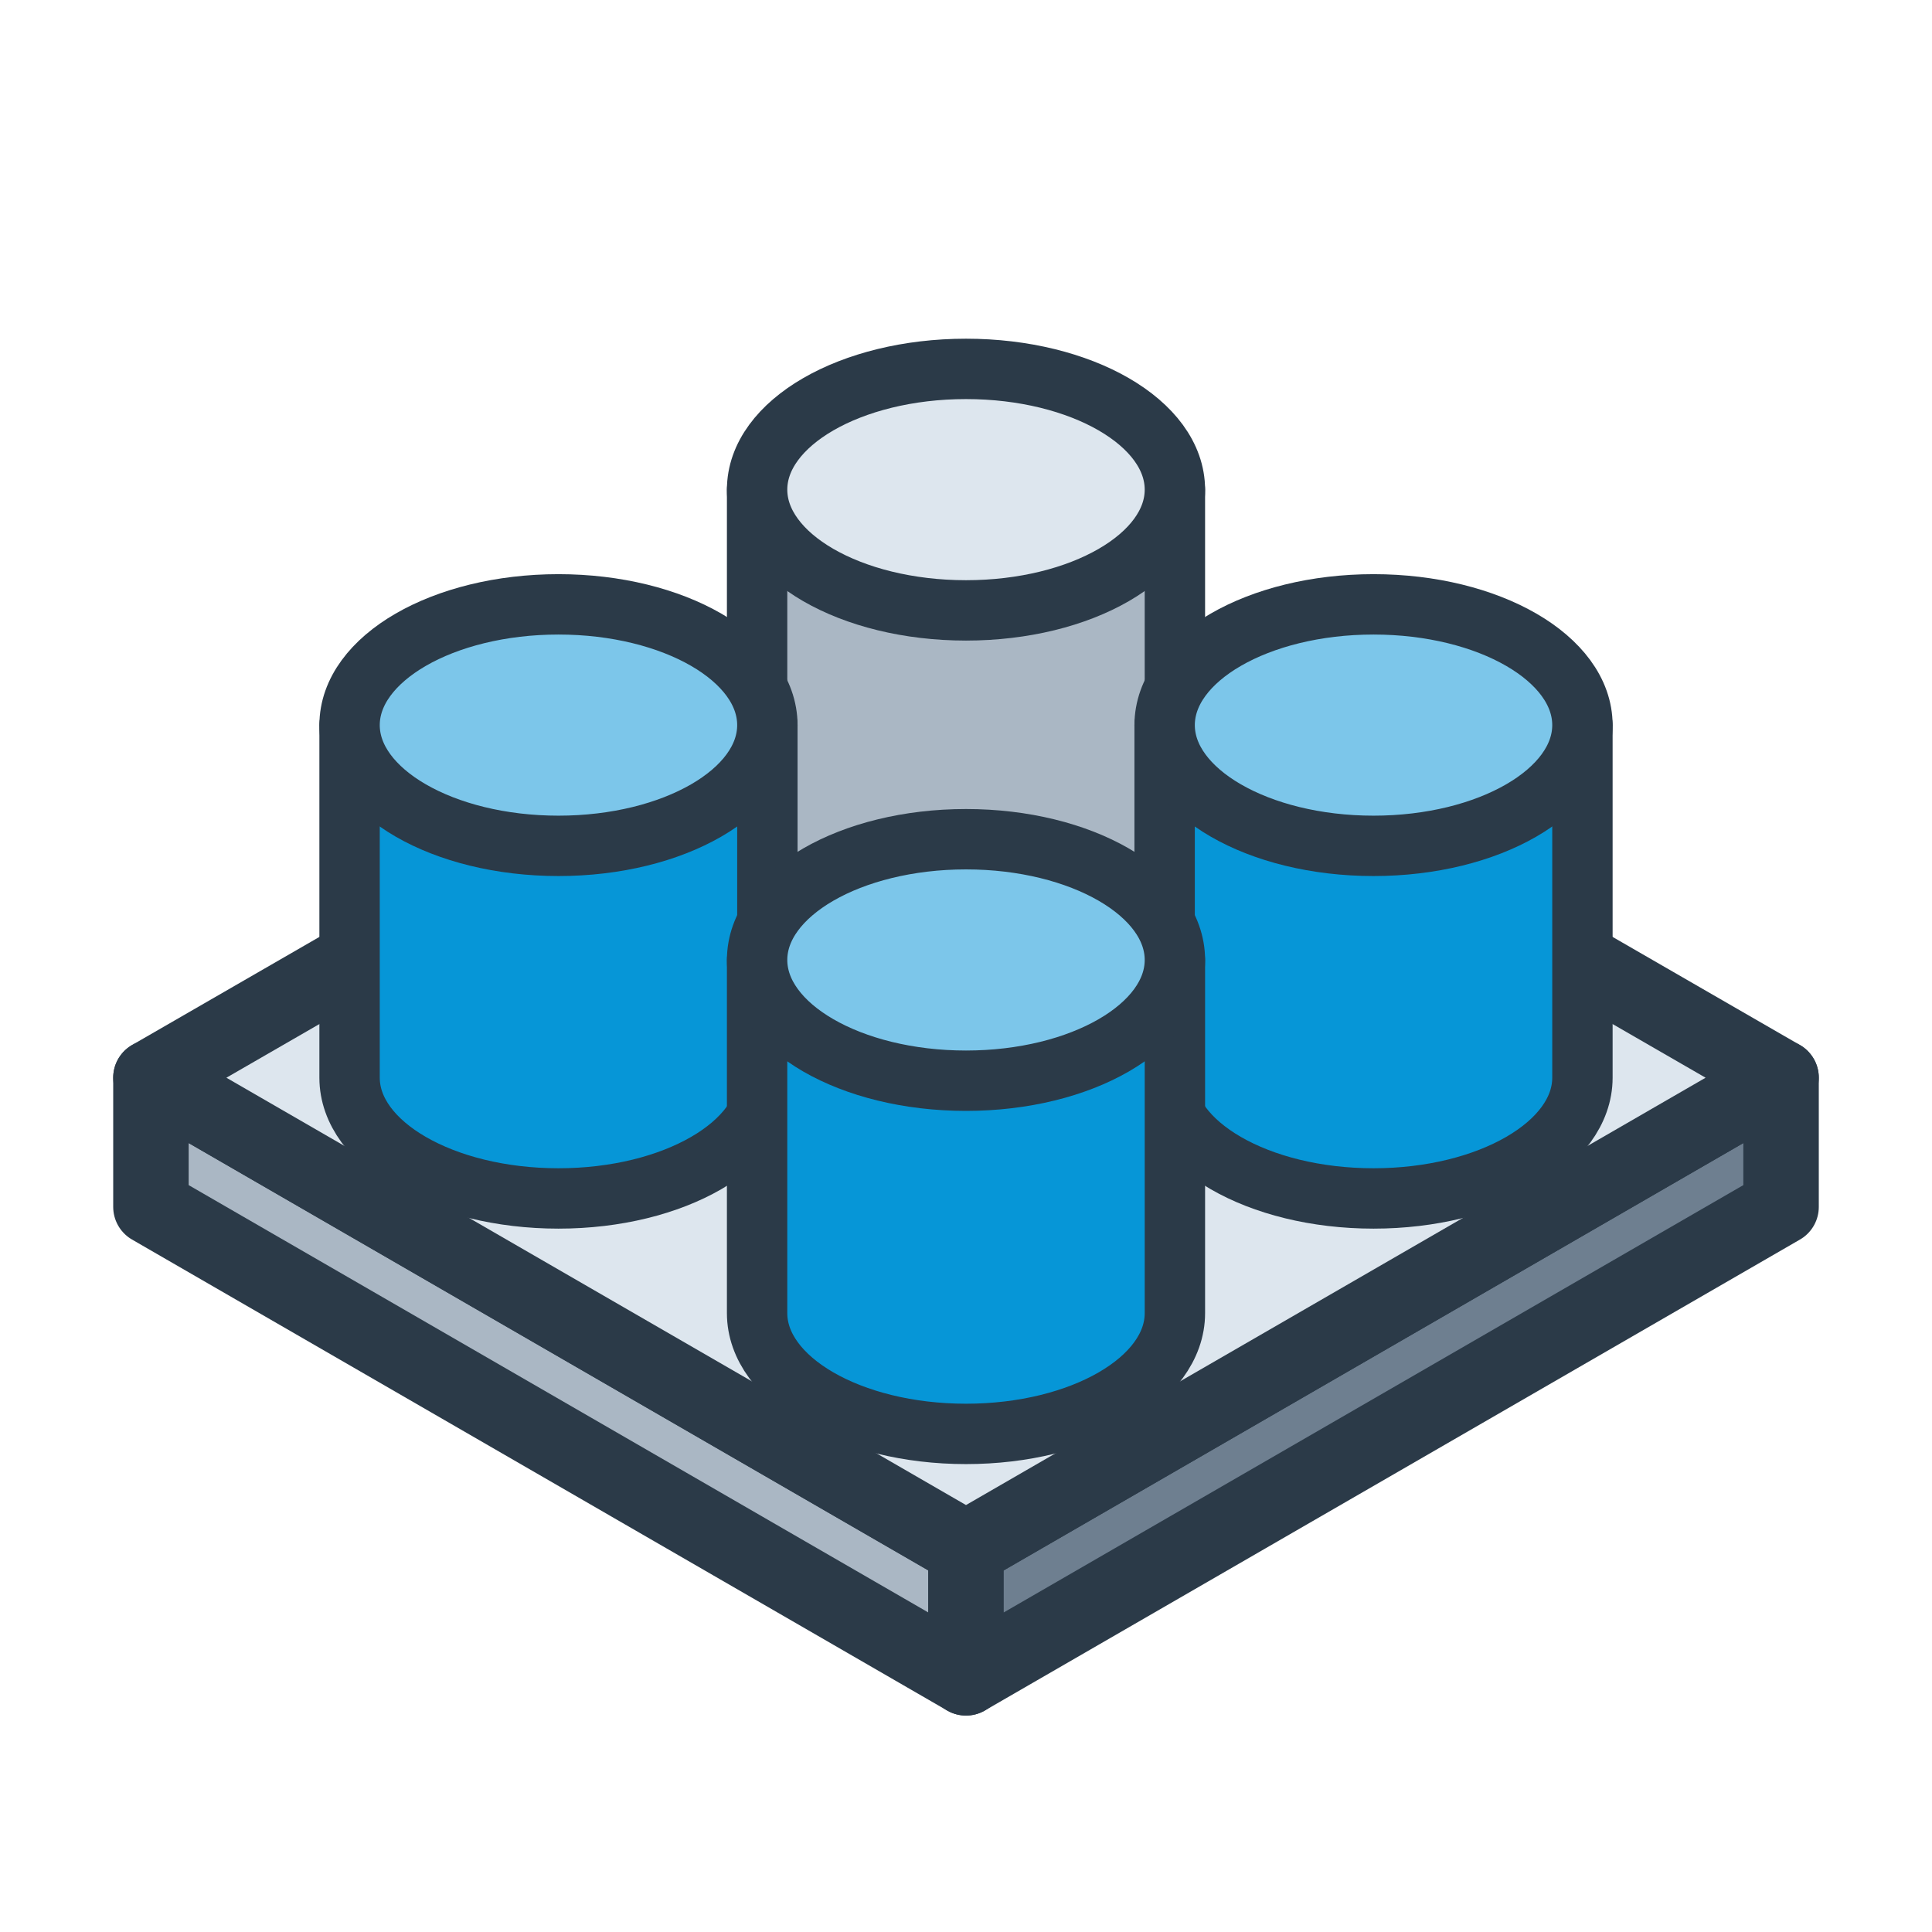
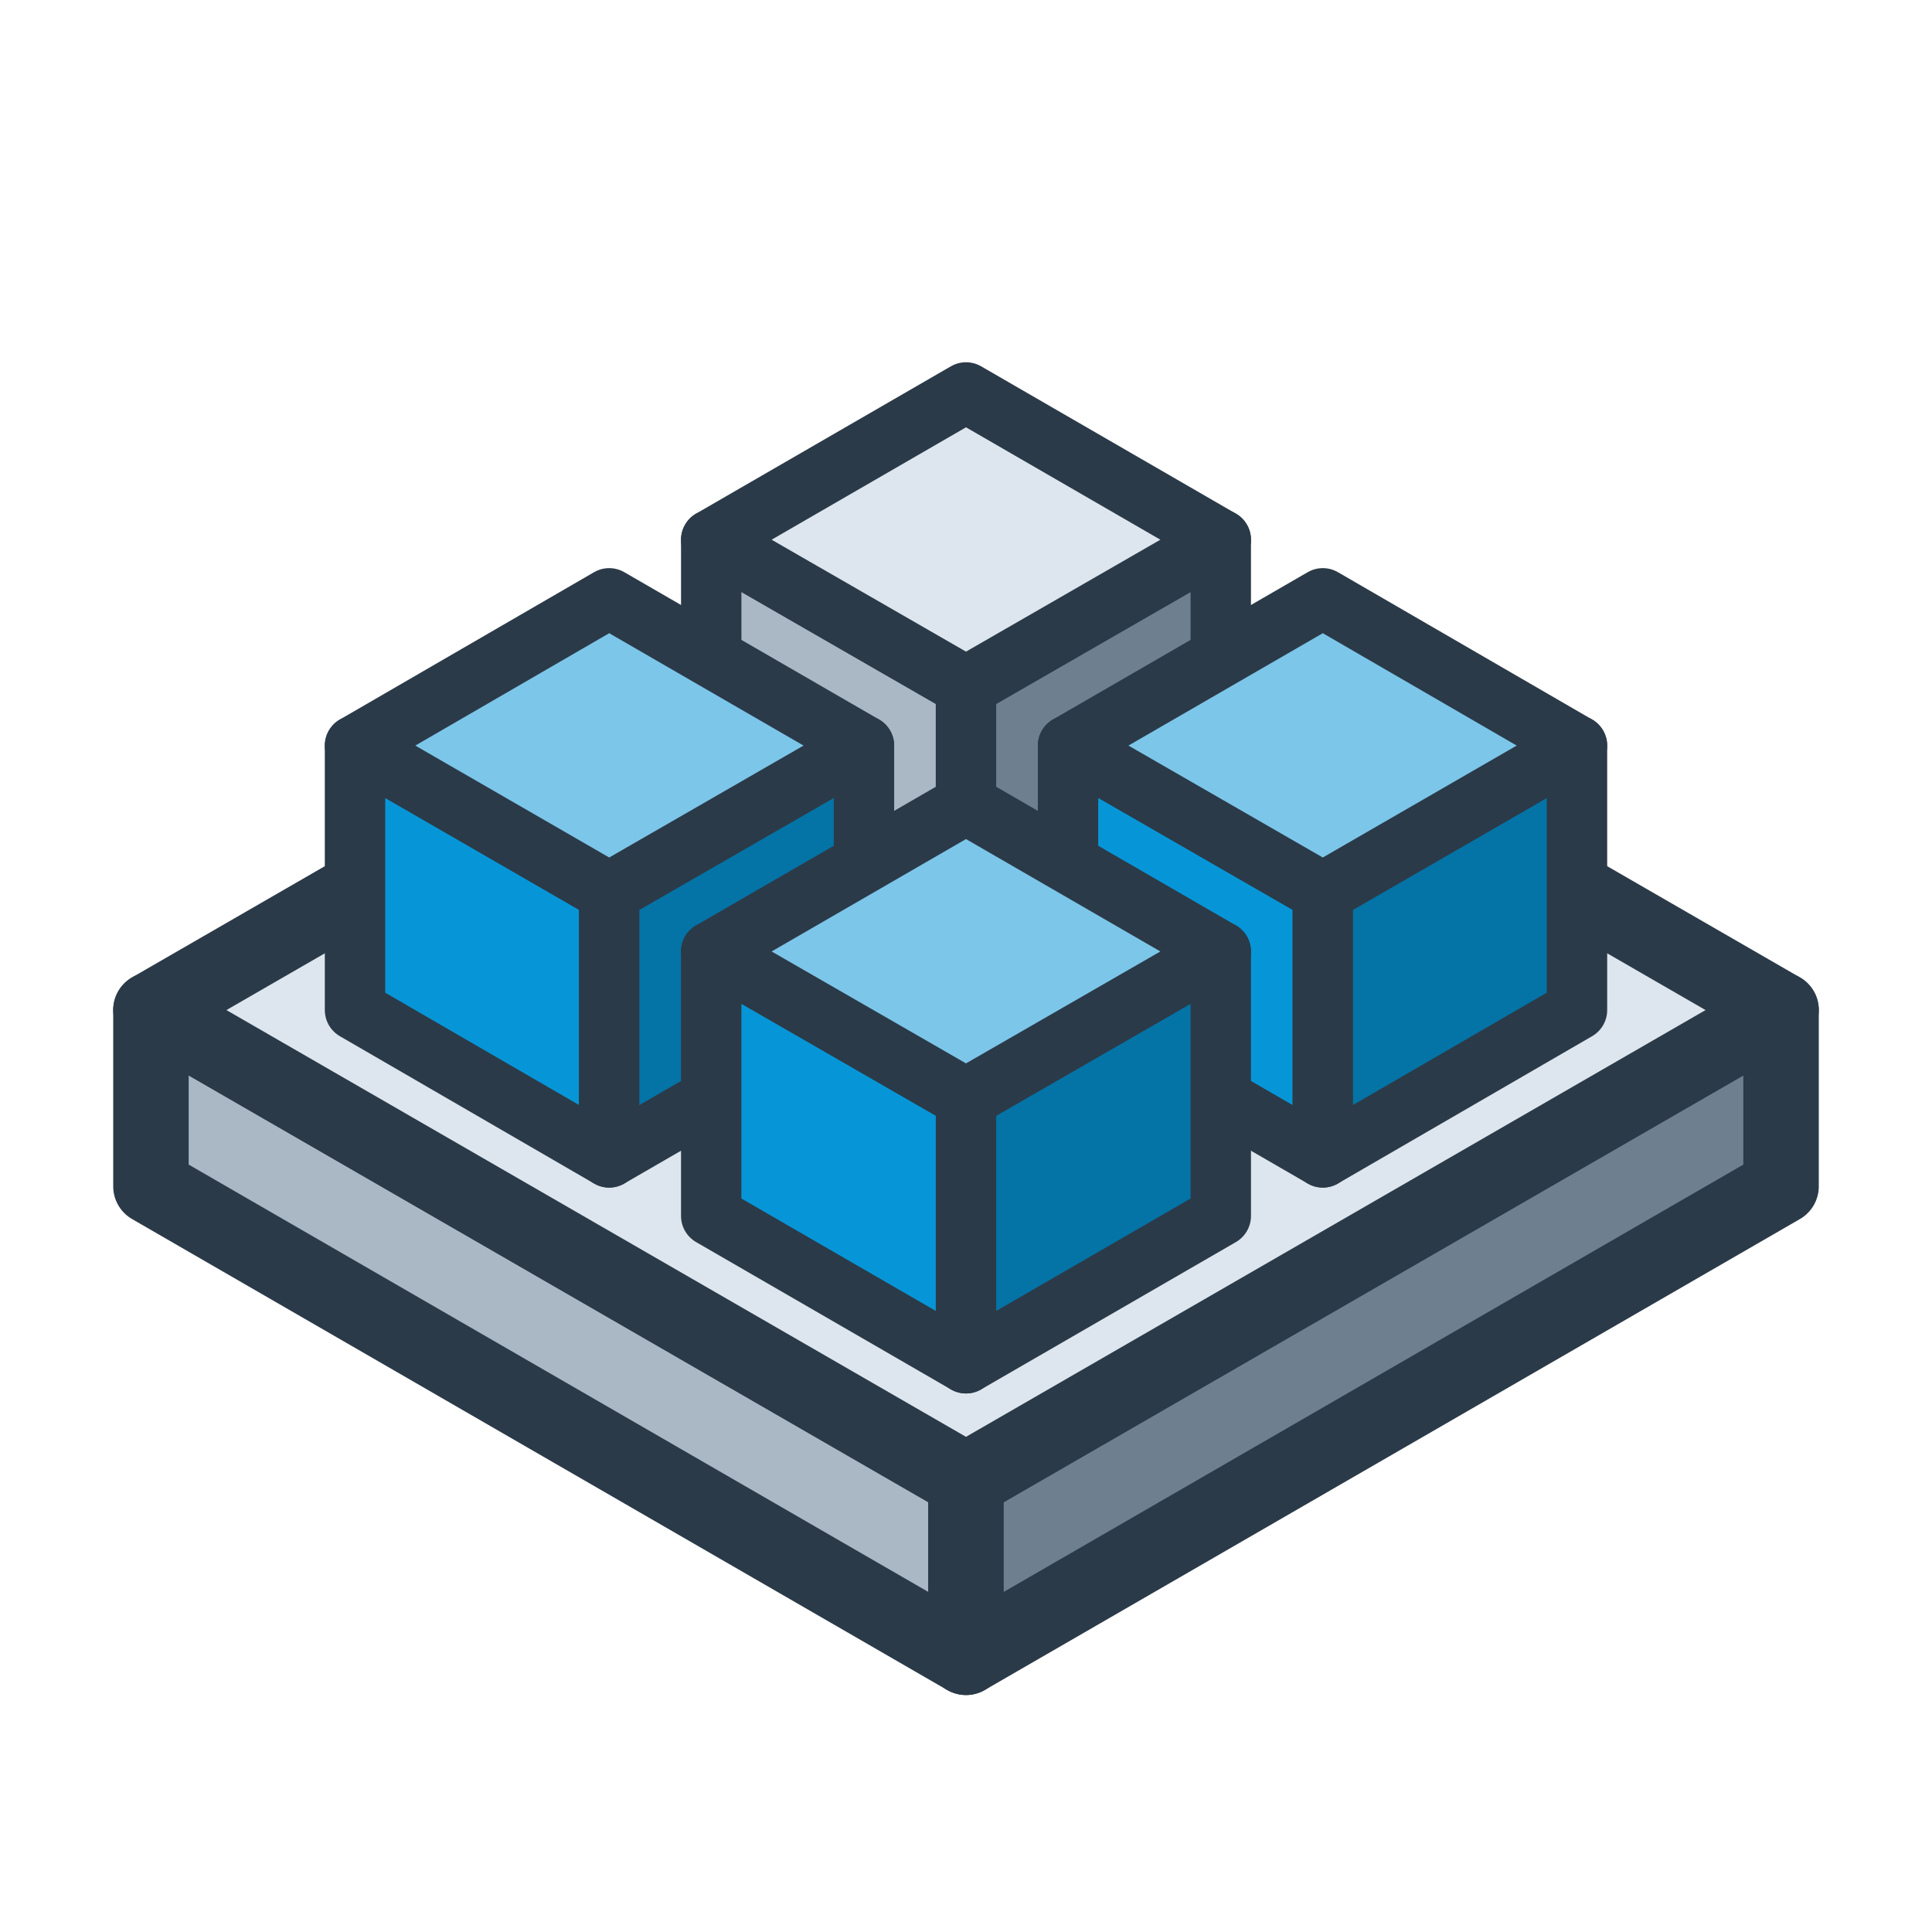
<svg xmlns="http://www.w3.org/2000/svg" viewBox="0 0 32 32" width="32" height="32" color="#2B3A48">
-   <polygon points="2.5,17.85 16,25.65 16,27.79 2.5,19.99" fill="#AAB7C4" stroke="#2B3A48" stroke-width="1.25" stroke-linejoin="round" />
-   <polygon points="29.5,17.85 16,25.65 16,27.79 29.5,19.99" fill="#6E7F90" stroke="#2B3A48" stroke-width="1.25" stroke-linejoin="round" />
-   <polygon points="16,10.06 29.5,17.85 16,25.65 2.5,17.85" fill="#DDE6EE" stroke="#2B3A48" stroke-width="1.25" stroke-linejoin="round" />
-   <path d="M12.54,8.11 L12.54,13.95 A3.46,2 0 0 0 19.46,13.95 L19.46,8.11 Z" fill="#AAB7C4" stroke="#2B3A48" stroke-width="1" stroke-linecap="round" stroke-linejoin="round" />
-   <ellipse cx="16" cy="8.11" rx="3.46" ry="2" fill="#DDE6EE" stroke="#2B3A48" stroke-width="1" />
-   <path d="M5.79,12.01 L5.79,17.85 A3.46,2 0 0 0 12.71,17.85 L12.71,12.01 Z" fill="#0696D7" stroke="#2B3A48" stroke-width="1" stroke-linecap="round" stroke-linejoin="round" />
-   <ellipse cx="9.25" cy="12.01" rx="3.46" ry="2" fill="#7CC6EA" stroke="#2B3A48" stroke-width="1" />
-   <path d="M19.29,12.01 L19.29,17.85 A3.46,2 0 0 0 26.21,17.85 L26.21,12.01 Z" fill="#0696D7" stroke="#2B3A48" stroke-width="1" stroke-linecap="round" stroke-linejoin="round" />
-   <ellipse cx="22.75" cy="12.01" rx="3.46" ry="2" fill="#7CC6EA" stroke="#2B3A48" stroke-width="1" />
-   <path d="M12.54,15.9 L12.54,21.75 A3.46,2 0 0 0 19.46,21.75 L19.46,15.9 Z" fill="#0696D7" stroke="#2B3A48" stroke-width="1" stroke-linecap="round" stroke-linejoin="round" />
-   <ellipse cx="16" cy="15.9" rx="3.46" ry="2" fill="#7CC6EA" stroke="#2B3A48" stroke-width="1" />
+   <polygon points="2.5,16.73 16,24.52 16,27.45 2.5,19.65" fill="#AAB7C4" stroke="#2B3A48" stroke-width="1.25" stroke-linejoin="round" />
+   <polygon points="29.5,16.73 16,24.52 16,27.45 29.5,19.65" fill="#6E7F90" stroke="#2B3A48" stroke-width="1.25" stroke-linejoin="round" />
+   <polygon points="16,8.94 29.5,16.73 16,24.52 2.5,16.73" fill="#DDE6EE" stroke="#2B3A48" stroke-width="1.25" stroke-linejoin="round" />
+   <polygon points="11.78,8.94 16,11.37 16,15.76 11.78,13.32" fill="#AAB7C4" stroke="#2B3A48" stroke-width="1" stroke-linejoin="round" />
+   <polygon points="20.22,8.94 16,11.37 16,15.76 20.22,13.32" fill="#6E7F90" stroke="#2B3A48" stroke-width="1" stroke-linejoin="round" />
+   <polygon points="16,6.5 20.22,8.94 16,11.37 11.78,8.94" fill="#DDE6EE" stroke="#2B3A48" stroke-width="1" stroke-linejoin="round" />
+   <polygon points="5.88,12.35 10.09,14.78 10.09,19.17 5.88,16.73" fill="#0696D7" stroke="#2B3A48" stroke-width="1" stroke-linejoin="round" />
+   <polygon points="14.31,12.35 10.09,14.78 10.09,19.17 14.31,16.73" fill="#0473A6" stroke="#2B3A48" stroke-width="1" stroke-linejoin="round" />
+   <polygon points="10.09,9.91 14.31,12.35 10.09,14.78 5.88,12.35" fill="#7CC6EA" stroke="#2B3A48" stroke-width="1" stroke-linejoin="round" />
+   <polygon points="17.69,12.35 21.91,14.78 21.91,19.17 17.69,16.73" fill="#0696D7" stroke="#2B3A48" stroke-width="1" stroke-linejoin="round" />
+   <polygon points="26.12,12.35 21.91,14.78 21.91,19.17 26.12,16.73" fill="#0473A6" stroke="#2B3A48" stroke-width="1" stroke-linejoin="round" />
+   <polygon points="21.91,9.91 26.12,12.35 21.91,14.78 17.69,12.35" fill="#7CC6EA" stroke="#2B3A48" stroke-width="1" stroke-linejoin="round" />
+   <polygon points="11.78,15.76 16,18.19 16,22.58 11.78,20.14" fill="#0696D7" stroke="#2B3A48" stroke-width="1" stroke-linejoin="round" />
+   <polygon points="20.22,15.76 16,18.19 16,22.58 20.22,20.14" fill="#0473A6" stroke="#2B3A48" stroke-width="1" stroke-linejoin="round" />
+   <polygon points="16,13.32 20.22,15.76 16,18.19 11.78,15.76" fill="#7CC6EA" stroke="#2B3A48" stroke-width="1" stroke-linejoin="round" />
</svg>
